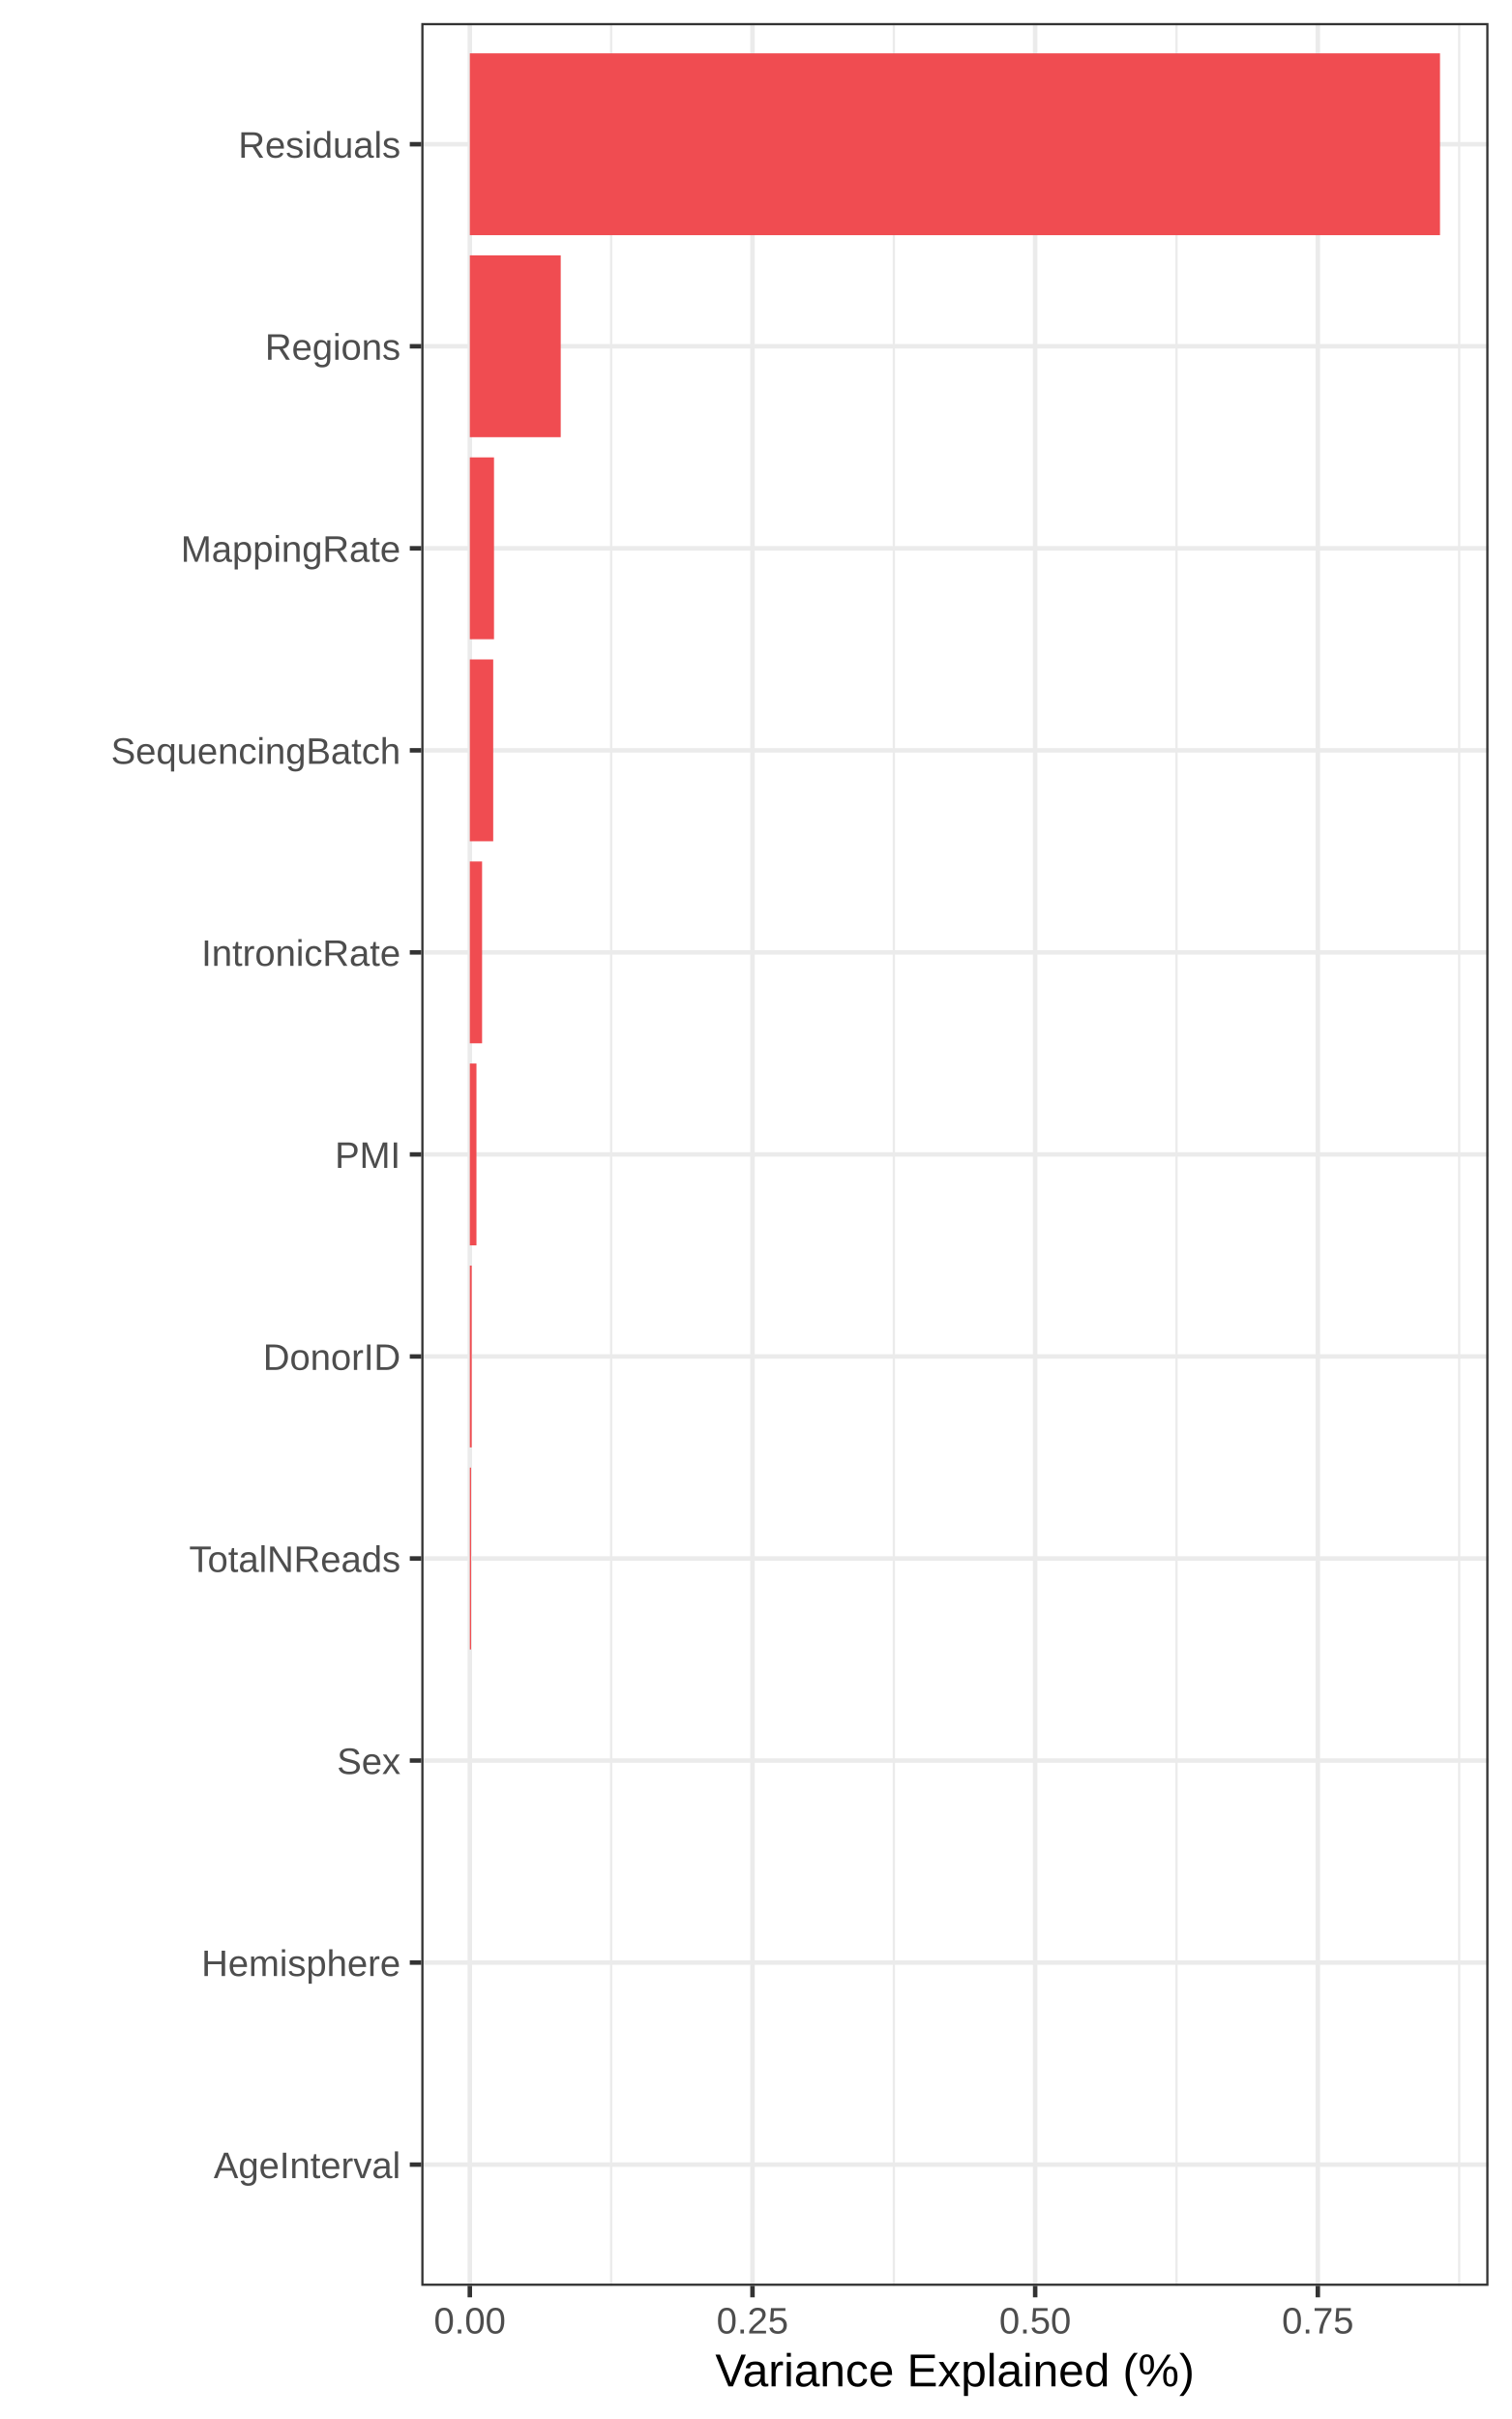
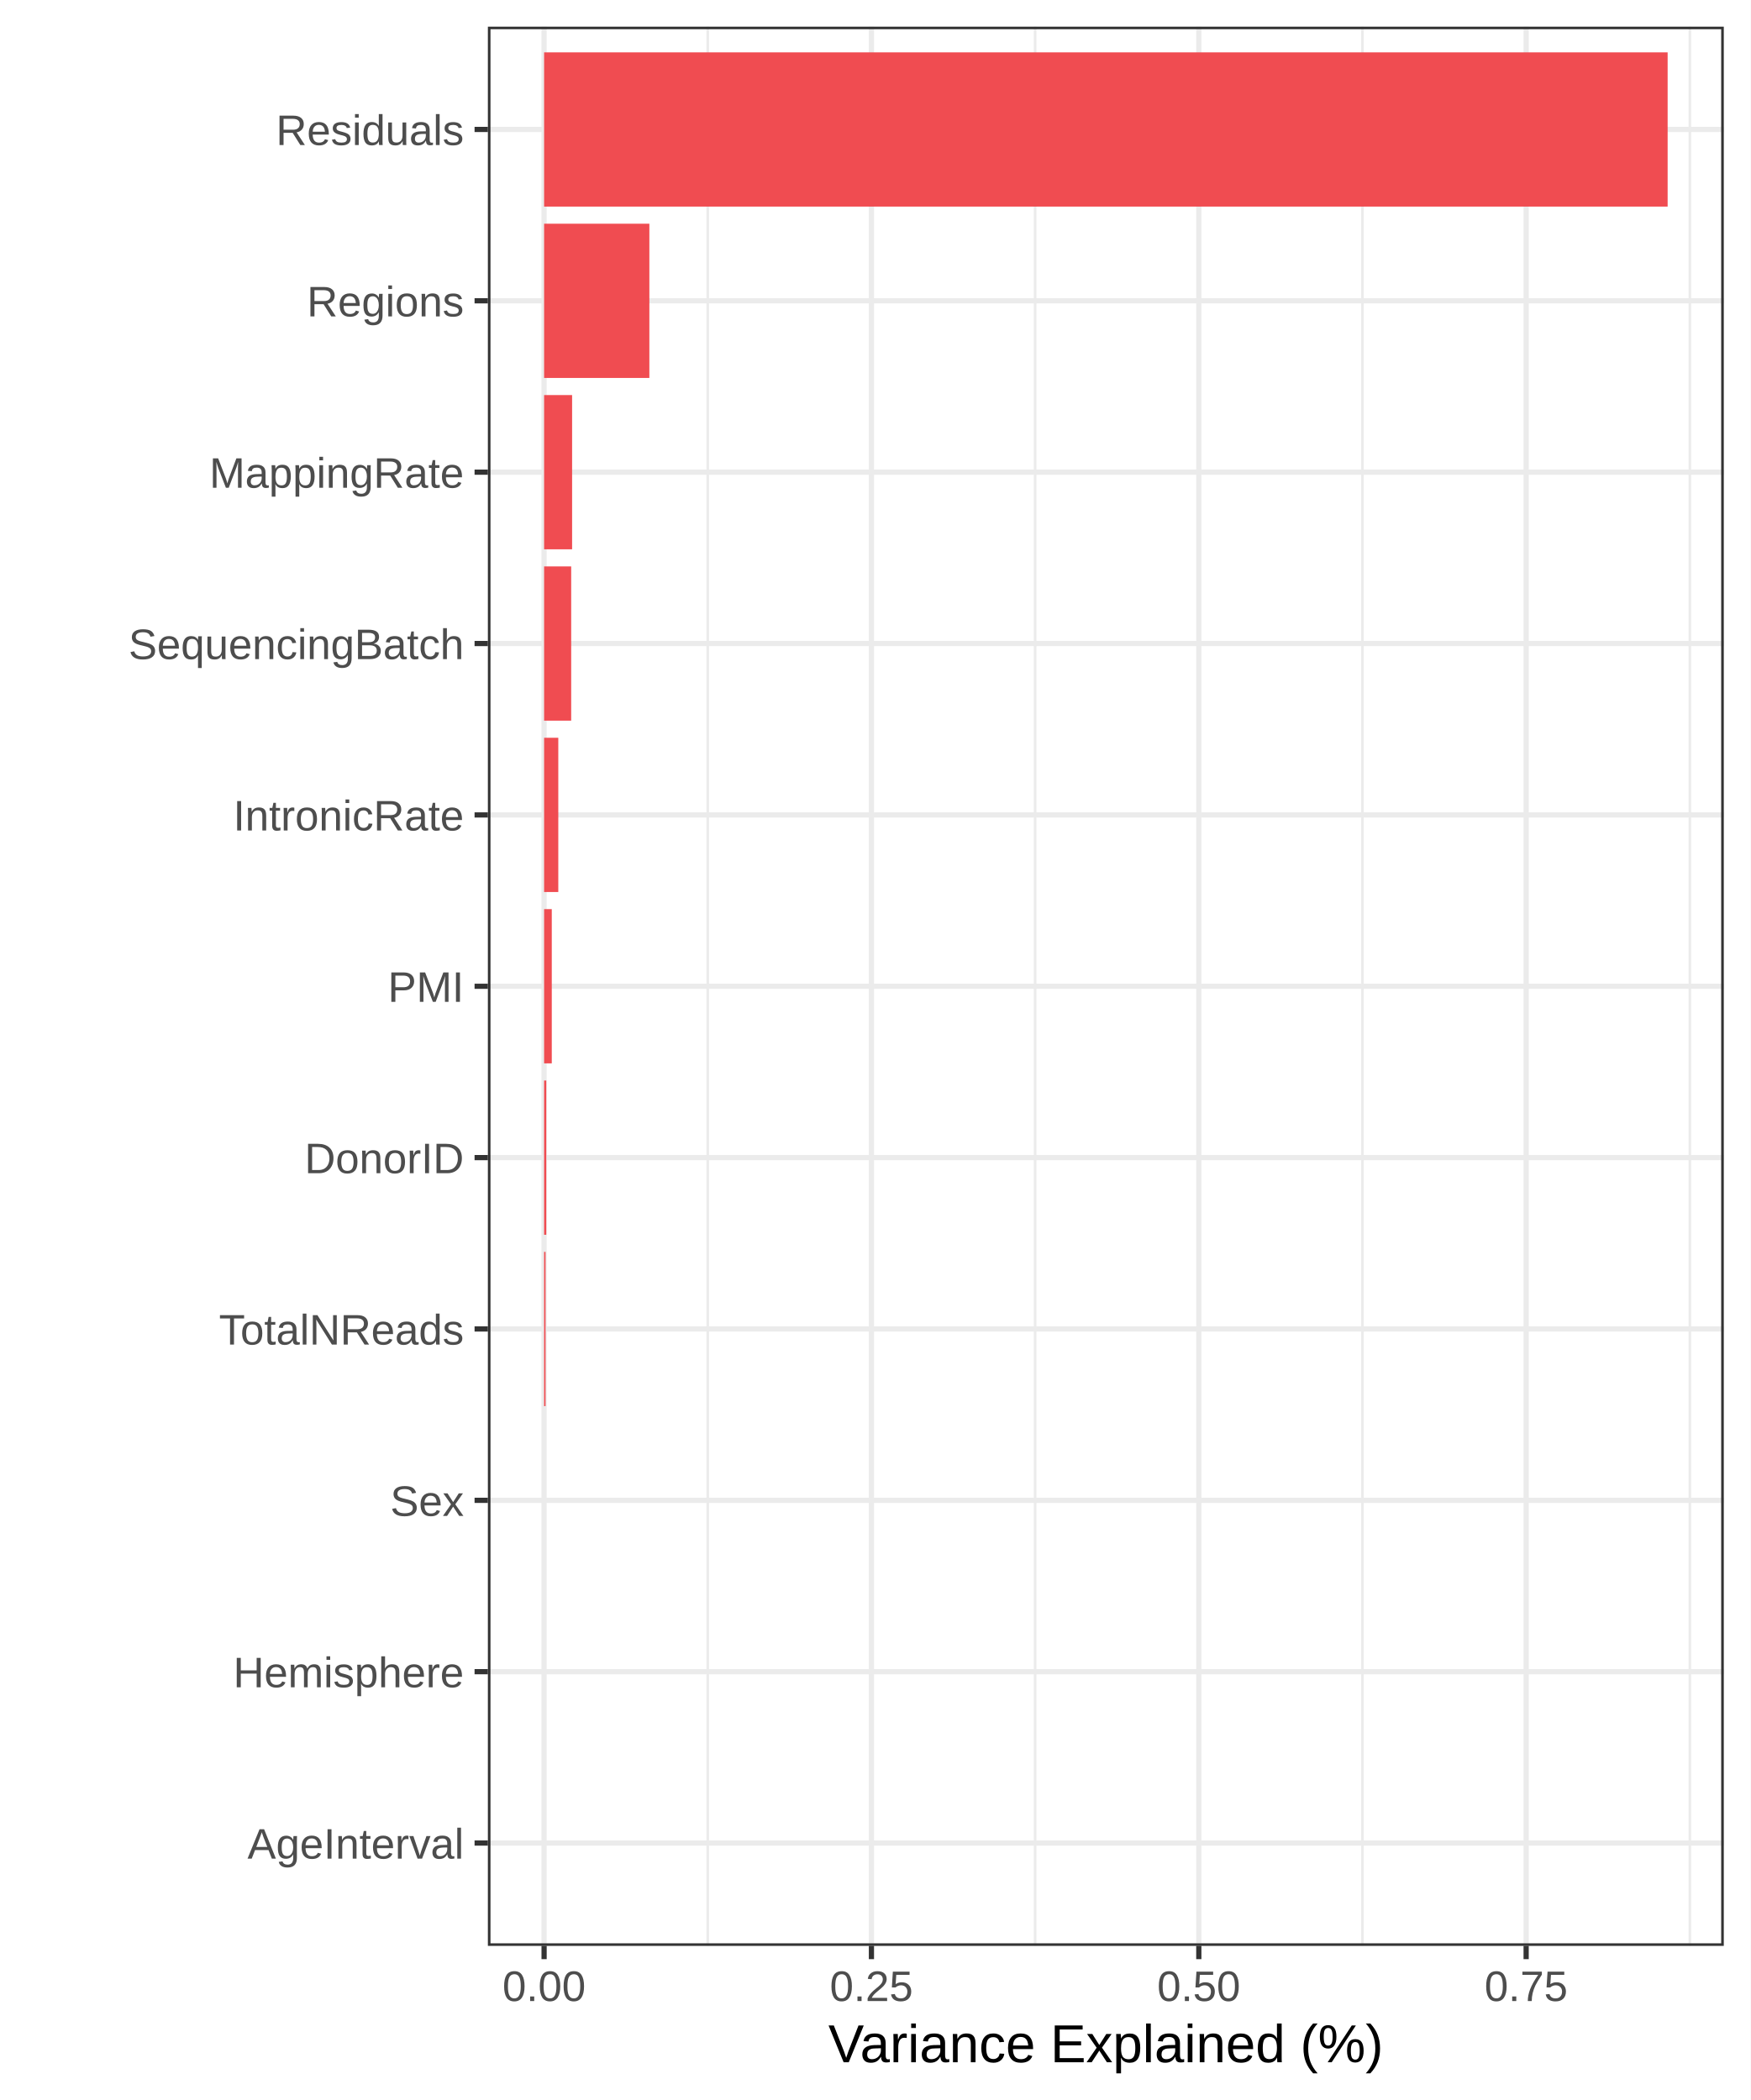
- <svg xmlns="http://www.w3.org/2000/svg" class="svglite" width="360.00pt" height="576.00pt" viewBox="0 0 360.00 576.00">
+ <svg xmlns="http://www.w3.org/2000/svg" class="svglite" width="360.00pt" height="432.00pt" viewBox="0 0 360.00 432.00">
  <defs>
    <style type="text/css">
    .svglite line, .svglite polyline, .svglite polygon, .svglite path, .svglite rect, .svglite circle {
      fill: none;
      stroke: #000000;
      stroke-linecap: round;
      stroke-linejoin: round;
      stroke-miterlimit: 10.00;
    }
    .svglite text {
      white-space: pre;
    }
  </style>
  </defs>
  <rect width="100%" height="100%" style="stroke: none; fill: #FFFFFF;" />
  <defs>
-     <clipPath id="cpMC4wMHwzNjAuMDB8MC4wMHw1NzYuMDA=">
-       <rect x="0.00" y="0.00" width="360.00" height="576.00" />
+     <clipPath id="cpMC4wMHwzNjAuMDB8MC4wMHw0MzIuMDA=">
+       <rect x="0.00" y="0.00" width="360.00" height="432.00" />
    </clipPath>
  </defs>
-   <g clip-path="url(#cpMC4wMHwzNjAuMDB8MC4wMHw1NzYuMDA=)">
-     <rect x="0" y="0.00" width="360.00" height="576.00" style="stroke-width: 1.07; stroke: #FFFFFF; fill: #FFFFFF;" />
+   <g clip-path="url(#cpMC4wMHwzNjAuMDB8MC4wMHw0MzIuMDA=)">
+     <rect x="0" y="0.00" width="360.00" height="432.00" style="stroke-width: 1.07; stroke: #FFFFFF; fill: #FFFFFF;" />
  </g>
  <defs>
-     <clipPath id="cpMTAwLjM0fDM1NC41Mnw1LjQ4fDU0NC4yOQ==">
-       <rect x="100.34" y="5.48" width="254.18" height="538.82" />
+     <clipPath id="cpMTAwLjM0fDM1NC41Mnw1LjQ4fDQwMC4yOQ==">
+       <rect x="100.34" y="5.48" width="254.18" height="394.82" />
    </clipPath>
  </defs>
-   <g clip-path="url(#cpMTAwLjM0fDM1NC41Mnw1LjQ4fDU0NC4yOQ==)">
-     <rect x="100.34" y="5.48" width="254.18" height="538.82" style="stroke-width: 1.07; stroke: none; fill: #FFFFFF;" />
-     <polyline points="145.56,544.29 145.56,5.48 " style="stroke-width: 0.53; stroke: #EBEBEB; stroke-linecap: butt;" />
-     <polyline points="212.89,544.29 212.89,5.48 " style="stroke-width: 0.53; stroke: #EBEBEB; stroke-linecap: butt;" />
-     <polyline points="280.21,544.29 280.21,5.48 " style="stroke-width: 0.53; stroke: #EBEBEB; stroke-linecap: butt;" />
-     <polyline points="347.54,544.29 347.54,5.48 " style="stroke-width: 0.53; stroke: #EBEBEB; stroke-linecap: butt;" />
-     <polyline points="100.34,515.43 354.52,515.43 " style="stroke-width: 1.07; stroke: #EBEBEB; stroke-linecap: butt;" />
-     <polyline points="100.34,467.32 354.52,467.32 " style="stroke-width: 1.07; stroke: #EBEBEB; stroke-linecap: butt;" />
-     <polyline points="100.34,419.21 354.52,419.21 " style="stroke-width: 1.07; stroke: #EBEBEB; stroke-linecap: butt;" />
-     <polyline points="100.34,371.10 354.52,371.10 " style="stroke-width: 1.07; stroke: #EBEBEB; stroke-linecap: butt;" />
-     <polyline points="100.34,323.00 354.52,323.00 " style="stroke-width: 1.07; stroke: #EBEBEB; stroke-linecap: butt;" />
-     <polyline points="100.34,274.89 354.52,274.89 " style="stroke-width: 1.07; stroke: #EBEBEB; stroke-linecap: butt;" />
-     <polyline points="100.34,226.78 354.52,226.78 " style="stroke-width: 1.07; stroke: #EBEBEB; stroke-linecap: butt;" />
-     <polyline points="100.34,178.67 354.52,178.67 " style="stroke-width: 1.07; stroke: #EBEBEB; stroke-linecap: butt;" />
-     <polyline points="100.34,130.56 354.52,130.56 " style="stroke-width: 1.07; stroke: #EBEBEB; stroke-linecap: butt;" />
-     <polyline points="100.34,82.45 354.52,82.45 " style="stroke-width: 1.07; stroke: #EBEBEB; stroke-linecap: butt;" />
-     <polyline points="100.34,34.34 354.52,34.34 " style="stroke-width: 1.07; stroke: #EBEBEB; stroke-linecap: butt;" />
-     <polyline points="111.90,544.29 111.90,5.48 " style="stroke-width: 1.07; stroke: #EBEBEB; stroke-linecap: butt;" />
-     <polyline points="179.22,544.29 179.22,5.48 " style="stroke-width: 1.07; stroke: #EBEBEB; stroke-linecap: butt;" />
-     <polyline points="246.55,544.29 246.55,5.48 " style="stroke-width: 1.07; stroke: #EBEBEB; stroke-linecap: butt;" />
-     <polyline points="313.87,544.29 313.87,5.48 " style="stroke-width: 1.07; stroke: #EBEBEB; stroke-linecap: butt;" />
-     <rect x="111.90" y="157.02" width="5.57" height="43.30" style="stroke-width: 1.07; stroke: none; stroke-linecap: butt; stroke-linejoin: miter; fill: #F04C51;" />
-     <rect x="111.90" y="493.78" width="0.00" height="43.30" style="stroke-width: 1.07; stroke: none; stroke-linecap: butt; stroke-linejoin: miter; fill: #F04C51;" />
-     <rect x="111.90" y="60.80" width="21.65" height="43.30" style="stroke-width: 1.07; stroke: none; stroke-linecap: butt; stroke-linejoin: miter; fill: #F04C51;" />
-     <rect x="111.90" y="205.13" width="2.92" height="43.30" style="stroke-width: 1.07; stroke: none; stroke-linecap: butt; stroke-linejoin: miter; fill: #F04C51;" />
-     <rect x="111.90" y="108.91" width="5.76" height="43.30" style="stroke-width: 1.07; stroke: none; stroke-linecap: butt; stroke-linejoin: miter; fill: #F04C51;" />
-     <rect x="111.90" y="445.67" width="0.00" height="43.30" style="stroke-width: 1.07; stroke: none; stroke-linecap: butt; stroke-linejoin: miter; fill: #F04C51;" />
-     <rect x="111.90" y="253.24" width="1.58" height="43.30" style="stroke-width: 1.07; stroke: none; stroke-linecap: butt; stroke-linejoin: miter; fill: #F04C51;" />
-     <rect x="111.90" y="301.35" width="0.45" height="43.30" style="stroke-width: 1.07; stroke: none; stroke-linecap: butt; stroke-linejoin: miter; fill: #F04C51;" />
-     <rect x="111.90" y="349.46" width="0.30" height="43.30" style="stroke-width: 1.07; stroke: none; stroke-linecap: butt; stroke-linejoin: miter; fill: #F04C51;" />
-     <rect x="111.90" y="397.56" width="0.00" height="43.30" style="stroke-width: 1.07; stroke: none; stroke-linecap: butt; stroke-linejoin: miter; fill: #F04C51;" />
-     <rect x="111.90" y="12.70" width="231.07" height="43.30" style="stroke-width: 1.07; stroke: none; stroke-linecap: butt; stroke-linejoin: miter; fill: #F04C51;" />
-     <rect x="100.34" y="5.48" width="254.18" height="538.82" style="stroke-width: 1.07; stroke: #333333;" />
+   <g clip-path="url(#cpMTAwLjM0fDM1NC41Mnw1LjQ4fDQwMC4yOQ==)">
+     <rect x="100.34" y="5.48" width="254.18" height="394.82" style="stroke-width: 1.07; stroke: none; fill: #FFFFFF;" />
+     <polyline points="145.56,400.29 145.56,5.48 " style="stroke-width: 0.53; stroke: #EBEBEB; stroke-linecap: butt;" />
+     <polyline points="212.89,400.29 212.89,5.48 " style="stroke-width: 0.53; stroke: #EBEBEB; stroke-linecap: butt;" />
+     <polyline points="280.21,400.29 280.21,5.48 " style="stroke-width: 0.53; stroke: #EBEBEB; stroke-linecap: butt;" />
+     <polyline points="347.54,400.29 347.54,5.48 " style="stroke-width: 0.53; stroke: #EBEBEB; stroke-linecap: butt;" />
+     <polyline points="100.34,379.14 354.52,379.14 " style="stroke-width: 1.07; stroke: #EBEBEB; stroke-linecap: butt;" />
+     <polyline points="100.34,343.89 354.52,343.89 " style="stroke-width: 1.07; stroke: #EBEBEB; stroke-linecap: butt;" />
+     <polyline points="100.34,308.64 354.52,308.64 " style="stroke-width: 1.07; stroke: #EBEBEB; stroke-linecap: butt;" />
+     <polyline points="100.34,273.39 354.52,273.39 " style="stroke-width: 1.07; stroke: #EBEBEB; stroke-linecap: butt;" />
+     <polyline points="100.34,238.14 354.52,238.14 " style="stroke-width: 1.07; stroke: #EBEBEB; stroke-linecap: butt;" />
+     <polyline points="100.34,202.89 354.52,202.89 " style="stroke-width: 1.07; stroke: #EBEBEB; stroke-linecap: butt;" />
+     <polyline points="100.34,167.64 354.52,167.64 " style="stroke-width: 1.07; stroke: #EBEBEB; stroke-linecap: butt;" />
+     <polyline points="100.34,132.38 354.52,132.38 " style="stroke-width: 1.07; stroke: #EBEBEB; stroke-linecap: butt;" />
+     <polyline points="100.34,97.13 354.52,97.13 " style="stroke-width: 1.07; stroke: #EBEBEB; stroke-linecap: butt;" />
+     <polyline points="100.34,61.88 354.52,61.88 " style="stroke-width: 1.07; stroke: #EBEBEB; stroke-linecap: butt;" />
+     <polyline points="100.34,26.63 354.52,26.63 " style="stroke-width: 1.07; stroke: #EBEBEB; stroke-linecap: butt;" />
+     <polyline points="111.90,400.29 111.90,5.48 " style="stroke-width: 1.07; stroke: #EBEBEB; stroke-linecap: butt;" />
+     <polyline points="179.22,400.29 179.22,5.48 " style="stroke-width: 1.07; stroke: #EBEBEB; stroke-linecap: butt;" />
+     <polyline points="246.55,400.29 246.55,5.48 " style="stroke-width: 1.07; stroke: #EBEBEB; stroke-linecap: butt;" />
+     <polyline points="313.87,400.29 313.87,5.48 " style="stroke-width: 1.07; stroke: #EBEBEB; stroke-linecap: butt;" />
+     <rect x="111.90" y="116.52" width="5.57" height="31.73" style="stroke-width: 1.07; stroke: none; stroke-linecap: butt; stroke-linejoin: miter; fill: #F04C51;" />
+     <rect x="111.90" y="363.28" width="0.00" height="31.73" style="stroke-width: 1.07; stroke: none; stroke-linecap: butt; stroke-linejoin: miter; fill: #F04C51;" />
+     <rect x="111.90" y="46.02" width="21.65" height="31.73" style="stroke-width: 1.07; stroke: none; stroke-linecap: butt; stroke-linejoin: miter; fill: #F04C51;" />
+     <rect x="111.90" y="151.77" width="2.92" height="31.73" style="stroke-width: 1.07; stroke: none; stroke-linecap: butt; stroke-linejoin: miter; fill: #F04C51;" />
+     <rect x="111.90" y="81.27" width="5.76" height="31.73" style="stroke-width: 1.07; stroke: none; stroke-linecap: butt; stroke-linejoin: miter; fill: #F04C51;" />
+     <rect x="111.90" y="328.03" width="0.00" height="31.73" style="stroke-width: 1.07; stroke: none; stroke-linecap: butt; stroke-linejoin: miter; fill: #F04C51;" />
+     <rect x="111.90" y="187.02" width="1.58" height="31.73" style="stroke-width: 1.07; stroke: none; stroke-linecap: butt; stroke-linejoin: miter; fill: #F04C51;" />
+     <rect x="111.90" y="222.28" width="0.45" height="31.73" style="stroke-width: 1.07; stroke: none; stroke-linecap: butt; stroke-linejoin: miter; fill: #F04C51;" />
+     <rect x="111.90" y="257.53" width="0.30" height="31.73" style="stroke-width: 1.07; stroke: none; stroke-linecap: butt; stroke-linejoin: miter; fill: #F04C51;" />
+     <rect x="111.90" y="292.78" width="0.00" height="31.73" style="stroke-width: 1.07; stroke: none; stroke-linecap: butt; stroke-linejoin: miter; fill: #F04C51;" />
+     <rect x="111.90" y="10.77" width="231.07" height="31.73" style="stroke-width: 1.07; stroke: none; stroke-linecap: butt; stroke-linejoin: miter; fill: #F04C51;" />
+     <rect x="100.34" y="5.48" width="254.18" height="394.82" style="stroke-width: 1.07; stroke: #333333;" />
  </g>
-   <g clip-path="url(#cpMC4wMHwzNjAuMDB8MC4wMHw1NzYuMDA=)">
-     <text x="95.41" y="518.64" text-anchor="end" style="font-size: 8.80px;fill: #4D4D4D; font-family: &quot;Arimo&quot;;" textLength="50.71px" lengthAdjust="spacingAndGlyphs">AgeInterval</text>
-     <text x="95.41" y="470.53" text-anchor="end" style="font-size: 8.80px;fill: #4D4D4D; font-family: &quot;Arimo&quot;;" textLength="53.04px" lengthAdjust="spacingAndGlyphs">Hemisphere</text>
-     <text x="95.41" y="422.42" text-anchor="end" style="font-size: 8.80px;fill: #4D4D4D; font-family: &quot;Arimo&quot;;" textLength="16.06px" lengthAdjust="spacingAndGlyphs">Sex</text>
-     <text x="95.41" y="374.31" text-anchor="end" style="font-size: 8.80px;fill: #4D4D4D; font-family: &quot;Arimo&quot;;" textLength="53.83px" lengthAdjust="spacingAndGlyphs">TotalNReads</text>
-     <text x="95.41" y="326.20" text-anchor="end" style="font-size: 8.80px;fill: #4D4D4D; font-family: &quot;Arimo&quot;;" textLength="36.10px" lengthAdjust="spacingAndGlyphs">DonorID</text>
-     <text x="95.41" y="278.09" text-anchor="end" style="font-size: 8.80px;fill: #4D4D4D; font-family: &quot;Arimo&quot;;" textLength="15.49px" lengthAdjust="spacingAndGlyphs">PMI</text>
-     <text x="95.41" y="229.99" text-anchor="end" style="font-size: 8.80px;fill: #4D4D4D; font-family: &quot;Arimo&quot;;" textLength="53.45px" lengthAdjust="spacingAndGlyphs">IntronicRate</text>
-     <text x="95.41" y="181.88" text-anchor="end" style="font-size: 8.80px;fill: #4D4D4D; font-family: &quot;Arimo&quot;;" textLength="76.88px" lengthAdjust="spacingAndGlyphs">SequencingBatch</text>
-     <text x="95.41" y="133.77" text-anchor="end" style="font-size: 8.80px;fill: #4D4D4D; font-family: &quot;Arimo&quot;;" textLength="57.94px" lengthAdjust="spacingAndGlyphs">MappingRate</text>
-     <text x="95.41" y="85.66" text-anchor="end" style="font-size: 8.80px;fill: #4D4D4D; font-family: &quot;Arimo&quot;;" textLength="34.71px" lengthAdjust="spacingAndGlyphs">Regions</text>
-     <text x="95.41" y="37.55" text-anchor="end" style="font-size: 8.80px;fill: #4D4D4D; font-family: &quot;Arimo&quot;;" textLength="41.75px" lengthAdjust="spacingAndGlyphs">Residuals</text>
-     <polyline points="97.60,515.43 100.34,515.43 " style="stroke-width: 1.07; stroke: #333333; stroke-linecap: butt;" />
-     <polyline points="97.60,467.32 100.34,467.32 " style="stroke-width: 1.07; stroke: #333333; stroke-linecap: butt;" />
-     <polyline points="97.60,419.21 100.34,419.21 " style="stroke-width: 1.07; stroke: #333333; stroke-linecap: butt;" />
-     <polyline points="97.60,371.10 100.34,371.10 " style="stroke-width: 1.07; stroke: #333333; stroke-linecap: butt;" />
-     <polyline points="97.60,323.00 100.34,323.00 " style="stroke-width: 1.07; stroke: #333333; stroke-linecap: butt;" />
-     <polyline points="97.60,274.89 100.34,274.89 " style="stroke-width: 1.07; stroke: #333333; stroke-linecap: butt;" />
-     <polyline points="97.60,226.78 100.34,226.78 " style="stroke-width: 1.07; stroke: #333333; stroke-linecap: butt;" />
-     <polyline points="97.60,178.67 100.34,178.67 " style="stroke-width: 1.07; stroke: #333333; stroke-linecap: butt;" />
-     <polyline points="97.60,130.56 100.34,130.56 " style="stroke-width: 1.07; stroke: #333333; stroke-linecap: butt;" />
-     <polyline points="97.60,82.45 100.34,82.45 " style="stroke-width: 1.07; stroke: #333333; stroke-linecap: butt;" />
-     <polyline points="97.60,34.34 100.34,34.34 " style="stroke-width: 1.07; stroke: #333333; stroke-linecap: butt;" />
-     <polyline points="111.90,547.03 111.90,544.29 " style="stroke-width: 1.07; stroke: #333333; stroke-linecap: butt;" />
-     <polyline points="179.22,547.03 179.22,544.29 " style="stroke-width: 1.07; stroke: #333333; stroke-linecap: butt;" />
-     <polyline points="246.55,547.03 246.55,544.29 " style="stroke-width: 1.07; stroke: #333333; stroke-linecap: butt;" />
-     <polyline points="313.87,547.03 313.87,544.29 " style="stroke-width: 1.07; stroke: #333333; stroke-linecap: butt;" />
-     <text x="111.90" y="555.64" text-anchor="middle" style="font-size: 8.80px;fill: #4D4D4D; font-family: &quot;Arimo&quot;;" textLength="19.58px" lengthAdjust="spacingAndGlyphs">0.00</text>
-     <text x="179.22" y="555.64" text-anchor="middle" style="font-size: 8.80px;fill: #4D4D4D; font-family: &quot;Arimo&quot;;" textLength="19.58px" lengthAdjust="spacingAndGlyphs">0.25</text>
-     <text x="246.55" y="555.64" text-anchor="middle" style="font-size: 8.80px;fill: #4D4D4D; font-family: &quot;Arimo&quot;;" textLength="19.58px" lengthAdjust="spacingAndGlyphs">0.50</text>
-     <text x="313.87" y="555.64" text-anchor="middle" style="font-size: 8.80px;fill: #4D4D4D; font-family: &quot;Arimo&quot;;" textLength="19.58px" lengthAdjust="spacingAndGlyphs">0.75</text>
-     <text x="227.43" y="568.23" text-anchor="middle" style="font-size: 11.00px; font-family: &quot;Arimo&quot;;" textLength="127.57px" lengthAdjust="spacingAndGlyphs">Variance Explained (%)</text>
+   <g clip-path="url(#cpMC4wMHwzNjAuMDB8MC4wMHw0MzIuMDA=)">
+     <text x="95.41" y="382.35" text-anchor="end" style="font-size: 8.80px;fill: #4D4D4D; font-family: &quot;Arimo&quot;;" textLength="50.71px" lengthAdjust="spacingAndGlyphs">AgeInterval</text>
+     <text x="95.41" y="347.10" text-anchor="end" style="font-size: 8.80px;fill: #4D4D4D; font-family: &quot;Arimo&quot;;" textLength="53.04px" lengthAdjust="spacingAndGlyphs">Hemisphere</text>
+     <text x="95.41" y="311.85" text-anchor="end" style="font-size: 8.80px;fill: #4D4D4D; font-family: &quot;Arimo&quot;;" textLength="16.06px" lengthAdjust="spacingAndGlyphs">Sex</text>
+     <text x="95.41" y="276.60" text-anchor="end" style="font-size: 8.80px;fill: #4D4D4D; font-family: &quot;Arimo&quot;;" textLength="53.83px" lengthAdjust="spacingAndGlyphs">TotalNReads</text>
+     <text x="95.41" y="241.35" text-anchor="end" style="font-size: 8.80px;fill: #4D4D4D; font-family: &quot;Arimo&quot;;" textLength="36.10px" lengthAdjust="spacingAndGlyphs">DonorID</text>
+     <text x="95.41" y="206.09" text-anchor="end" style="font-size: 8.80px;fill: #4D4D4D; font-family: &quot;Arimo&quot;;" textLength="15.49px" lengthAdjust="spacingAndGlyphs">PMI</text>
+     <text x="95.41" y="170.84" text-anchor="end" style="font-size: 8.80px;fill: #4D4D4D; font-family: &quot;Arimo&quot;;" textLength="53.45px" lengthAdjust="spacingAndGlyphs">IntronicRate</text>
+     <text x="95.41" y="135.59" text-anchor="end" style="font-size: 8.80px;fill: #4D4D4D; font-family: &quot;Arimo&quot;;" textLength="76.88px" lengthAdjust="spacingAndGlyphs">SequencingBatch</text>
+     <text x="95.41" y="100.34" text-anchor="end" style="font-size: 8.80px;fill: #4D4D4D; font-family: &quot;Arimo&quot;;" textLength="57.94px" lengthAdjust="spacingAndGlyphs">MappingRate</text>
+     <text x="95.41" y="65.09" text-anchor="end" style="font-size: 8.80px;fill: #4D4D4D; font-family: &quot;Arimo&quot;;" textLength="34.71px" lengthAdjust="spacingAndGlyphs">Regions</text>
+     <text x="95.41" y="29.84" text-anchor="end" style="font-size: 8.80px;fill: #4D4D4D; font-family: &quot;Arimo&quot;;" textLength="41.75px" lengthAdjust="spacingAndGlyphs">Residuals</text>
+     <polyline points="97.60,379.14 100.34,379.14 " style="stroke-width: 1.07; stroke: #333333; stroke-linecap: butt;" />
+     <polyline points="97.60,343.89 100.34,343.89 " style="stroke-width: 1.07; stroke: #333333; stroke-linecap: butt;" />
+     <polyline points="97.60,308.64 100.34,308.64 " style="stroke-width: 1.07; stroke: #333333; stroke-linecap: butt;" />
+     <polyline points="97.60,273.39 100.34,273.39 " style="stroke-width: 1.07; stroke: #333333; stroke-linecap: butt;" />
+     <polyline points="97.60,238.14 100.34,238.14 " style="stroke-width: 1.07; stroke: #333333; stroke-linecap: butt;" />
+     <polyline points="97.60,202.89 100.34,202.89 " style="stroke-width: 1.07; stroke: #333333; stroke-linecap: butt;" />
+     <polyline points="97.60,167.64 100.34,167.64 " style="stroke-width: 1.07; stroke: #333333; stroke-linecap: butt;" />
+     <polyline points="97.60,132.38 100.34,132.38 " style="stroke-width: 1.07; stroke: #333333; stroke-linecap: butt;" />
+     <polyline points="97.60,97.13 100.34,97.13 " style="stroke-width: 1.07; stroke: #333333; stroke-linecap: butt;" />
+     <polyline points="97.60,61.88 100.34,61.88 " style="stroke-width: 1.07; stroke: #333333; stroke-linecap: butt;" />
+     <polyline points="97.60,26.63 100.34,26.63 " style="stroke-width: 1.07; stroke: #333333; stroke-linecap: butt;" />
+     <polyline points="111.90,403.03 111.90,400.29 " style="stroke-width: 1.07; stroke: #333333; stroke-linecap: butt;" />
+     <polyline points="179.22,403.03 179.22,400.29 " style="stroke-width: 1.07; stroke: #333333; stroke-linecap: butt;" />
+     <polyline points="246.55,403.03 246.55,400.29 " style="stroke-width: 1.07; stroke: #333333; stroke-linecap: butt;" />
+     <polyline points="313.87,403.03 313.87,400.29 " style="stroke-width: 1.07; stroke: #333333; stroke-linecap: butt;" />
+     <text x="111.90" y="411.64" text-anchor="middle" style="font-size: 8.80px;fill: #4D4D4D; font-family: &quot;Arimo&quot;;" textLength="19.58px" lengthAdjust="spacingAndGlyphs">0.00</text>
+     <text x="179.22" y="411.64" text-anchor="middle" style="font-size: 8.80px;fill: #4D4D4D; font-family: &quot;Arimo&quot;;" textLength="19.58px" lengthAdjust="spacingAndGlyphs">0.25</text>
+     <text x="246.55" y="411.64" text-anchor="middle" style="font-size: 8.80px;fill: #4D4D4D; font-family: &quot;Arimo&quot;;" textLength="19.58px" lengthAdjust="spacingAndGlyphs">0.50</text>
+     <text x="313.87" y="411.64" text-anchor="middle" style="font-size: 8.80px;fill: #4D4D4D; font-family: &quot;Arimo&quot;;" textLength="19.58px" lengthAdjust="spacingAndGlyphs">0.75</text>
+     <text x="227.43" y="424.23" text-anchor="middle" style="font-size: 11.00px; font-family: &quot;Arimo&quot;;" textLength="127.57px" lengthAdjust="spacingAndGlyphs">Variance Explained (%)</text>
  </g>
</svg>
